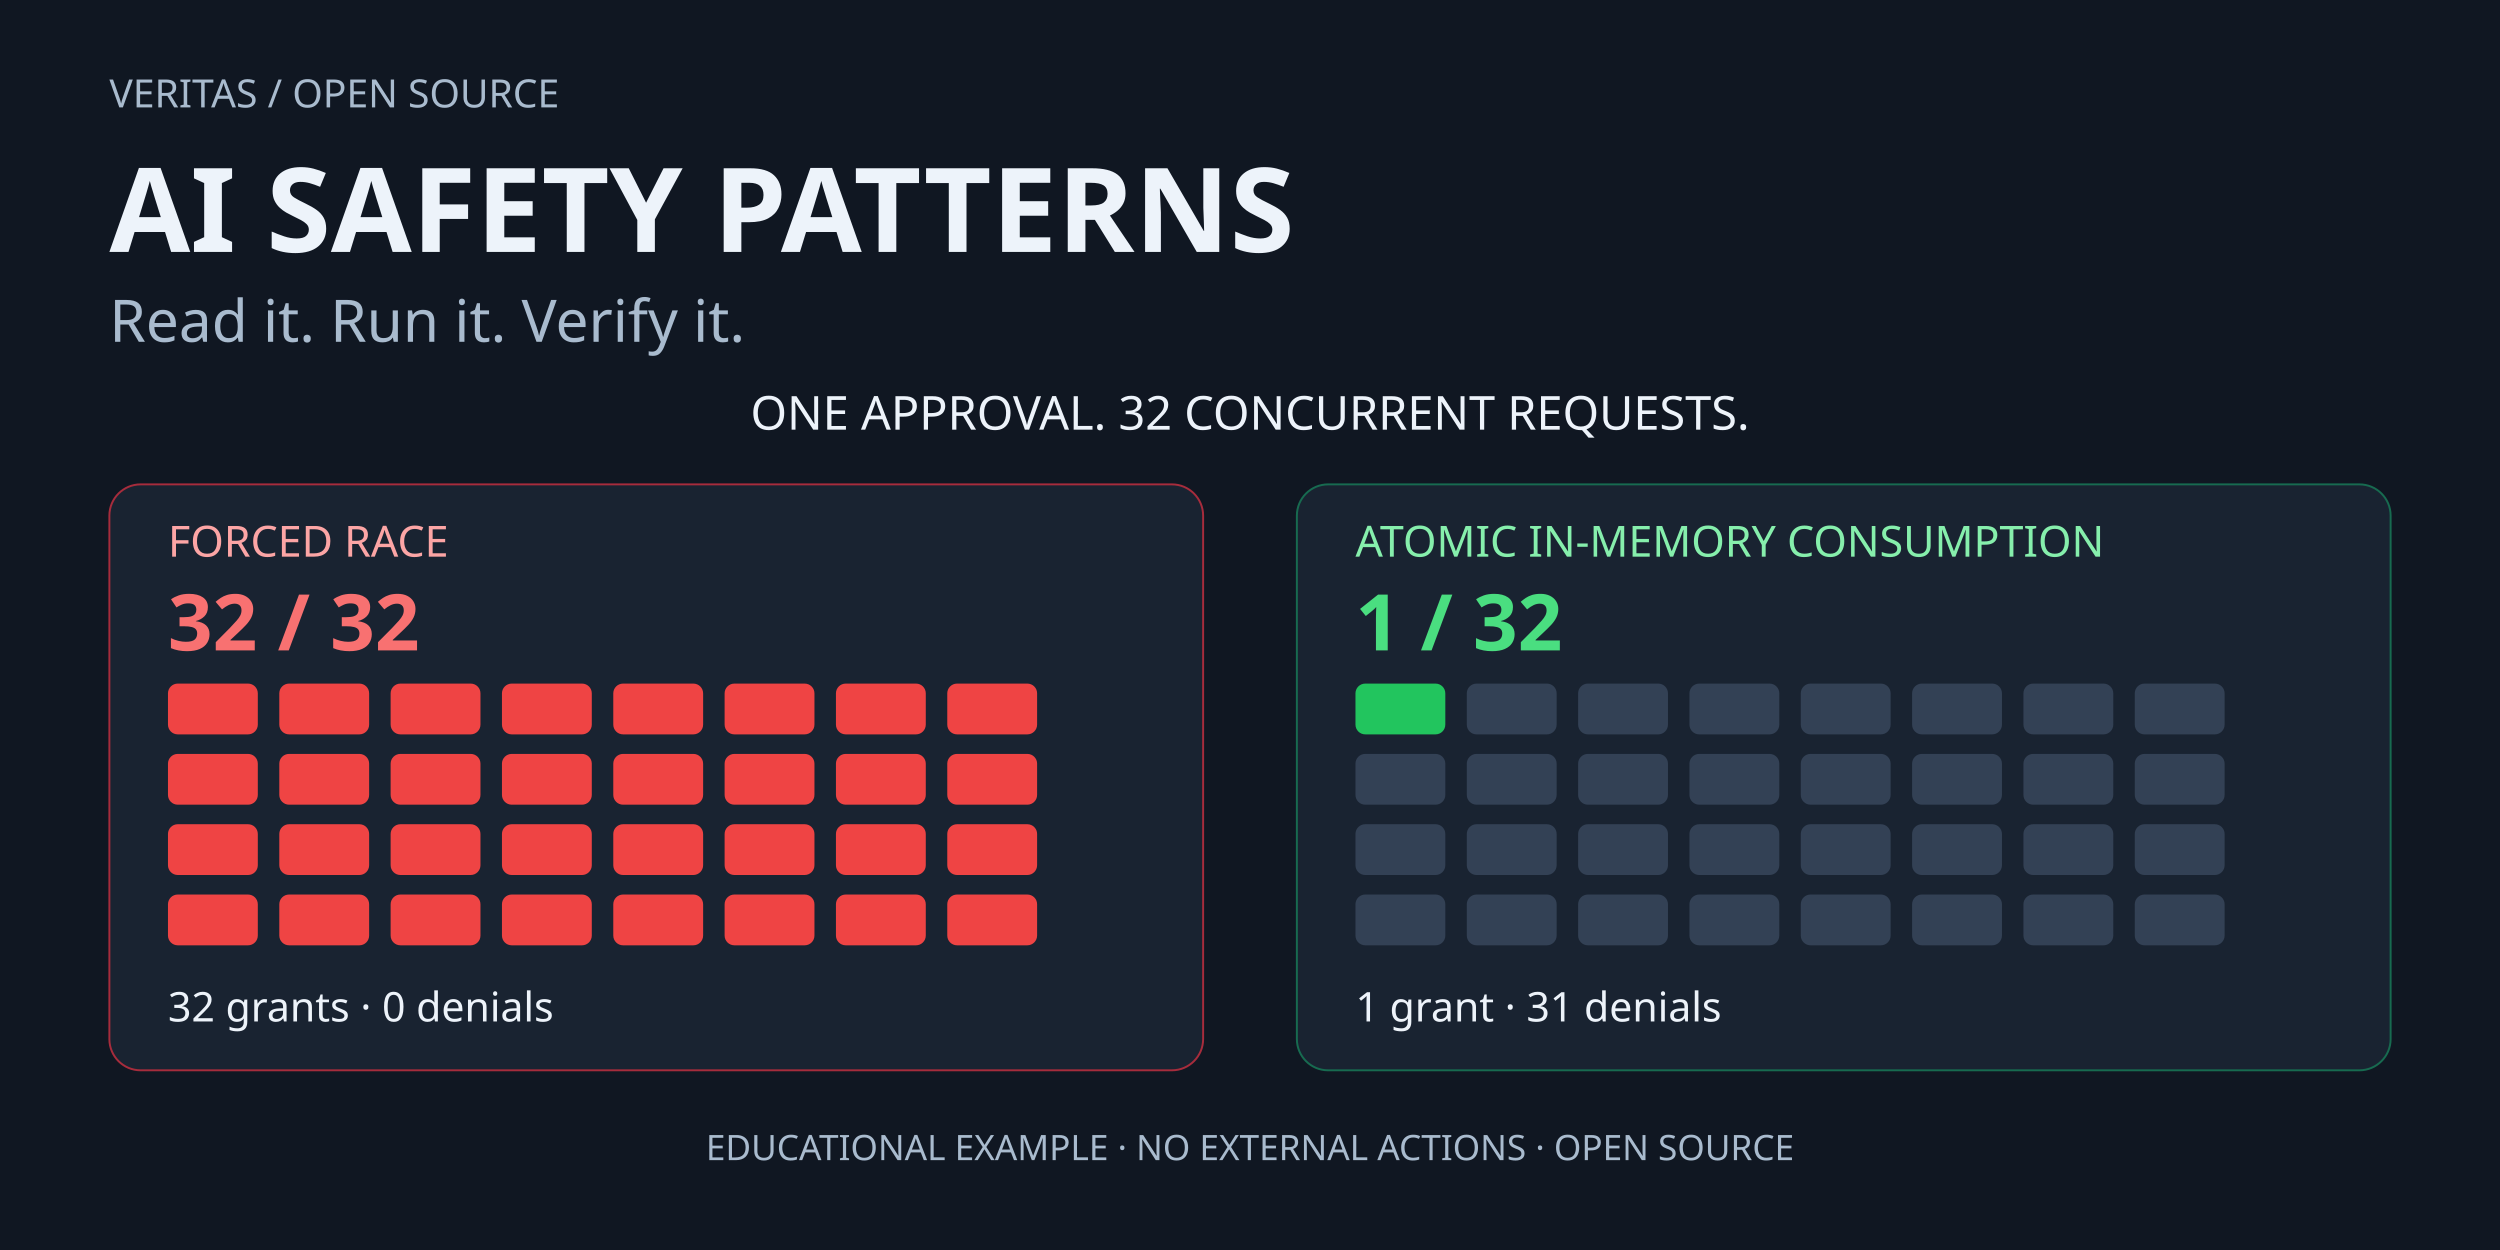
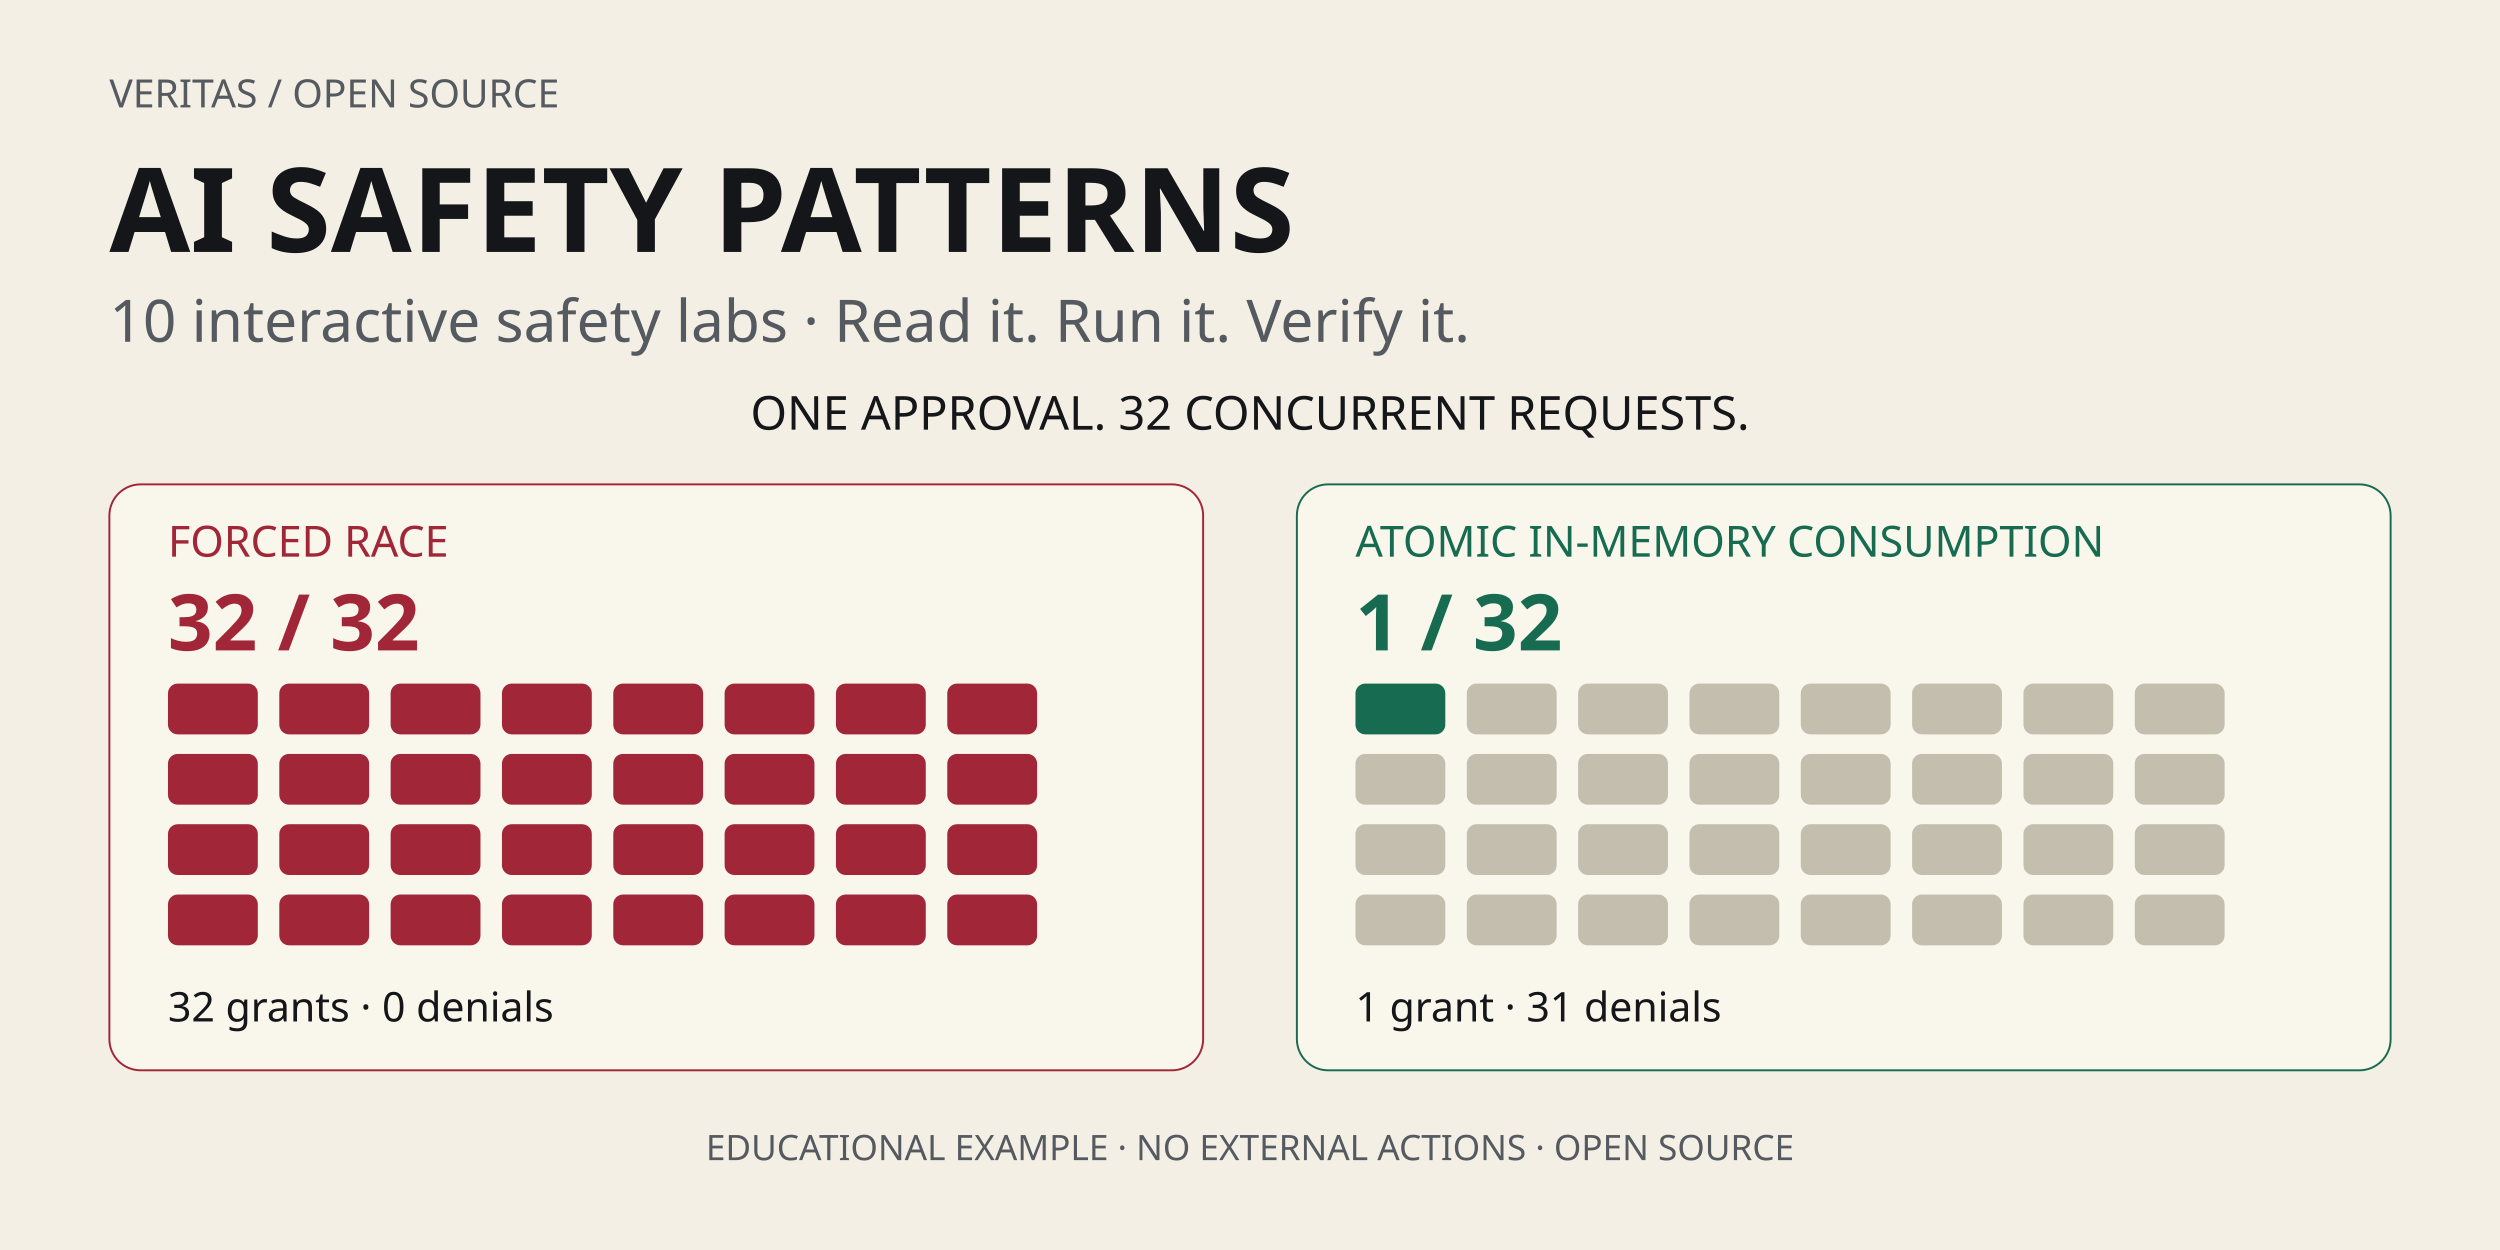
<svg xmlns="http://www.w3.org/2000/svg" width="1280" height="640" viewBox="0 0 1280 640" role="img" aria-labelledby="title desc">
-   <rect width="1280" height="640" fill="#101722" />
-   <g font-family="sans-serif" fill="#edf3fa">
-     <text x="56" y="55" font-size="20" fill="#a9bbce">VERITAS / OPEN SOURCE</text>
+   <rect width="1280" height="640" fill="#f3efe4" />
+   <g font-family="sans-serif" fill="#151619">
+     <text x="56" y="55" font-size="20" fill="#555960">VERITAS / OPEN SOURCE</text>
    <text x="56" y="129" font-size="60" font-weight="bold">AI SAFETY PATTERNS</text>
-     <text x="56" y="175" font-size="30" fill="#a9bbce">Read it. Run it. Verify it.</text>
+     <text x="56" y="175" font-size="30" fill="#555960">10 interactive safety labs · Read it. Run it. Verify it.</text>
    <text x="640" y="220" text-anchor="middle" font-size="24">ONE APPROVAL. 32 CONCURRENT REQUESTS.</text>
-     <rect x="56" y="248" width="560" height="300" rx="16" fill="#192331" stroke="#a72c3c" />
-     <rect x="664" y="248" width="560" height="300" rx="16" fill="#192331" stroke="#176b50" />
-     <text x="86" y="285" font-size="22" fill="#fca5a5">FORCED RACE</text>
-     <text x="694" y="285" font-size="22" fill="#86efac">ATOMIC IN-MEMORY CONSUMPTION</text>
-     <text x="86" y="333" font-size="40" fill="#f87171" font-weight="bold">32 / 32</text>
-     <text x="694" y="333" font-size="40" fill="#4ade80" font-weight="bold">1 / 32</text>
-     <rect x="86" y="350" width="46" height="26" rx="5" fill="#ef4444" />
-     <rect x="143" y="350" width="46" height="26" rx="5" fill="#ef4444" />
-     <rect x="200" y="350" width="46" height="26" rx="5" fill="#ef4444" />
-     <rect x="257" y="350" width="46" height="26" rx="5" fill="#ef4444" />
-     <rect x="314" y="350" width="46" height="26" rx="5" fill="#ef4444" />
-     <rect x="371" y="350" width="46" height="26" rx="5" fill="#ef4444" />
-     <rect x="428" y="350" width="46" height="26" rx="5" fill="#ef4444" />
-     <rect x="485" y="350" width="46" height="26" rx="5" fill="#ef4444" />
-     <rect x="86" y="386" width="46" height="26" rx="5" fill="#ef4444" />
-     <rect x="143" y="386" width="46" height="26" rx="5" fill="#ef4444" />
-     <rect x="200" y="386" width="46" height="26" rx="5" fill="#ef4444" />
-     <rect x="257" y="386" width="46" height="26" rx="5" fill="#ef4444" />
-     <rect x="314" y="386" width="46" height="26" rx="5" fill="#ef4444" />
-     <rect x="371" y="386" width="46" height="26" rx="5" fill="#ef4444" />
-     <rect x="428" y="386" width="46" height="26" rx="5" fill="#ef4444" />
-     <rect x="485" y="386" width="46" height="26" rx="5" fill="#ef4444" />
-     <rect x="86" y="422" width="46" height="26" rx="5" fill="#ef4444" />
-     <rect x="143" y="422" width="46" height="26" rx="5" fill="#ef4444" />
-     <rect x="200" y="422" width="46" height="26" rx="5" fill="#ef4444" />
-     <rect x="257" y="422" width="46" height="26" rx="5" fill="#ef4444" />
-     <rect x="314" y="422" width="46" height="26" rx="5" fill="#ef4444" />
-     <rect x="371" y="422" width="46" height="26" rx="5" fill="#ef4444" />
-     <rect x="428" y="422" width="46" height="26" rx="5" fill="#ef4444" />
-     <rect x="485" y="422" width="46" height="26" rx="5" fill="#ef4444" />
-     <rect x="86" y="458" width="46" height="26" rx="5" fill="#ef4444" />
-     <rect x="143" y="458" width="46" height="26" rx="5" fill="#ef4444" />
-     <rect x="200" y="458" width="46" height="26" rx="5" fill="#ef4444" />
-     <rect x="257" y="458" width="46" height="26" rx="5" fill="#ef4444" />
-     <rect x="314" y="458" width="46" height="26" rx="5" fill="#ef4444" />
-     <rect x="371" y="458" width="46" height="26" rx="5" fill="#ef4444" />
-     <rect x="428" y="458" width="46" height="26" rx="5" fill="#ef4444" />
-     <rect x="485" y="458" width="46" height="26" rx="5" fill="#ef4444" />
-     <rect x="694" y="350" width="46" height="26" rx="5" fill="#22c55e" />
-     <rect x="751" y="350" width="46" height="26" rx="5" fill="#334155" />
-     <rect x="808" y="350" width="46" height="26" rx="5" fill="#334155" />
-     <rect x="865" y="350" width="46" height="26" rx="5" fill="#334155" />
-     <rect x="922" y="350" width="46" height="26" rx="5" fill="#334155" />
-     <rect x="979" y="350" width="46" height="26" rx="5" fill="#334155" />
-     <rect x="1036" y="350" width="46" height="26" rx="5" fill="#334155" />
-     <rect x="1093" y="350" width="46" height="26" rx="5" fill="#334155" />
-     <rect x="694" y="386" width="46" height="26" rx="5" fill="#334155" />
-     <rect x="751" y="386" width="46" height="26" rx="5" fill="#334155" />
-     <rect x="808" y="386" width="46" height="26" rx="5" fill="#334155" />
-     <rect x="865" y="386" width="46" height="26" rx="5" fill="#334155" />
-     <rect x="922" y="386" width="46" height="26" rx="5" fill="#334155" />
-     <rect x="979" y="386" width="46" height="26" rx="5" fill="#334155" />
-     <rect x="1036" y="386" width="46" height="26" rx="5" fill="#334155" />
-     <rect x="1093" y="386" width="46" height="26" rx="5" fill="#334155" />
-     <rect x="694" y="422" width="46" height="26" rx="5" fill="#334155" />
-     <rect x="751" y="422" width="46" height="26" rx="5" fill="#334155" />
-     <rect x="808" y="422" width="46" height="26" rx="5" fill="#334155" />
-     <rect x="865" y="422" width="46" height="26" rx="5" fill="#334155" />
-     <rect x="922" y="422" width="46" height="26" rx="5" fill="#334155" />
-     <rect x="979" y="422" width="46" height="26" rx="5" fill="#334155" />
-     <rect x="1036" y="422" width="46" height="26" rx="5" fill="#334155" />
-     <rect x="1093" y="422" width="46" height="26" rx="5" fill="#334155" />
-     <rect x="694" y="458" width="46" height="26" rx="5" fill="#334155" />
-     <rect x="751" y="458" width="46" height="26" rx="5" fill="#334155" />
-     <rect x="808" y="458" width="46" height="26" rx="5" fill="#334155" />
-     <rect x="865" y="458" width="46" height="26" rx="5" fill="#334155" />
-     <rect x="922" y="458" width="46" height="26" rx="5" fill="#334155" />
-     <rect x="979" y="458" width="46" height="26" rx="5" fill="#334155" />
-     <rect x="1036" y="458" width="46" height="26" rx="5" fill="#334155" />
-     <rect x="1093" y="458" width="46" height="26" rx="5" fill="#334155" />
+     <rect x="56" y="248" width="560" height="300" rx="16" fill="#f9f6ec" stroke="#a12637" />
+     <rect x="664" y="248" width="560" height="300" rx="16" fill="#f9f6ec" stroke="#176b50" />
+     <text x="86" y="285" font-size="22" fill="#a12637">FORCED RACE</text>
+     <text x="694" y="285" font-size="22" fill="#176b50">ATOMIC IN-MEMORY CONSUMPTION</text>
+     <text x="86" y="333" font-size="40" fill="#a12637" font-weight="bold">32 / 32</text>
+     <text x="694" y="333" font-size="40" fill="#176b50" font-weight="bold">1 / 32</text>
+     <rect x="86" y="350" width="46" height="26" rx="5" fill="#a12637" />
+     <rect x="143" y="350" width="46" height="26" rx="5" fill="#a12637" />
+     <rect x="200" y="350" width="46" height="26" rx="5" fill="#a12637" />
+     <rect x="257" y="350" width="46" height="26" rx="5" fill="#a12637" />
+     <rect x="314" y="350" width="46" height="26" rx="5" fill="#a12637" />
+     <rect x="371" y="350" width="46" height="26" rx="5" fill="#a12637" />
+     <rect x="428" y="350" width="46" height="26" rx="5" fill="#a12637" />
+     <rect x="485" y="350" width="46" height="26" rx="5" fill="#a12637" />
+     <rect x="86" y="386" width="46" height="26" rx="5" fill="#a12637" />
+     <rect x="143" y="386" width="46" height="26" rx="5" fill="#a12637" />
+     <rect x="200" y="386" width="46" height="26" rx="5" fill="#a12637" />
+     <rect x="257" y="386" width="46" height="26" rx="5" fill="#a12637" />
+     <rect x="314" y="386" width="46" height="26" rx="5" fill="#a12637" />
+     <rect x="371" y="386" width="46" height="26" rx="5" fill="#a12637" />
+     <rect x="428" y="386" width="46" height="26" rx="5" fill="#a12637" />
+     <rect x="485" y="386" width="46" height="26" rx="5" fill="#a12637" />
+     <rect x="86" y="422" width="46" height="26" rx="5" fill="#a12637" />
+     <rect x="143" y="422" width="46" height="26" rx="5" fill="#a12637" />
+     <rect x="200" y="422" width="46" height="26" rx="5" fill="#a12637" />
+     <rect x="257" y="422" width="46" height="26" rx="5" fill="#a12637" />
+     <rect x="314" y="422" width="46" height="26" rx="5" fill="#a12637" />
+     <rect x="371" y="422" width="46" height="26" rx="5" fill="#a12637" />
+     <rect x="428" y="422" width="46" height="26" rx="5" fill="#a12637" />
+     <rect x="485" y="422" width="46" height="26" rx="5" fill="#a12637" />
+     <rect x="86" y="458" width="46" height="26" rx="5" fill="#a12637" />
+     <rect x="143" y="458" width="46" height="26" rx="5" fill="#a12637" />
+     <rect x="200" y="458" width="46" height="26" rx="5" fill="#a12637" />
+     <rect x="257" y="458" width="46" height="26" rx="5" fill="#a12637" />
+     <rect x="314" y="458" width="46" height="26" rx="5" fill="#a12637" />
+     <rect x="371" y="458" width="46" height="26" rx="5" fill="#a12637" />
+     <rect x="428" y="458" width="46" height="26" rx="5" fill="#a12637" />
+     <rect x="485" y="458" width="46" height="26" rx="5" fill="#a12637" />
+     <rect x="694" y="350" width="46" height="26" rx="5" fill="#176b50" />
+     <rect x="751" y="350" width="46" height="26" rx="5" fill="#c4beaf" />
+     <rect x="808" y="350" width="46" height="26" rx="5" fill="#c4beaf" />
+     <rect x="865" y="350" width="46" height="26" rx="5" fill="#c4beaf" />
+     <rect x="922" y="350" width="46" height="26" rx="5" fill="#c4beaf" />
+     <rect x="979" y="350" width="46" height="26" rx="5" fill="#c4beaf" />
+     <rect x="1036" y="350" width="46" height="26" rx="5" fill="#c4beaf" />
+     <rect x="1093" y="350" width="46" height="26" rx="5" fill="#c4beaf" />
+     <rect x="694" y="386" width="46" height="26" rx="5" fill="#c4beaf" />
+     <rect x="751" y="386" width="46" height="26" rx="5" fill="#c4beaf" />
+     <rect x="808" y="386" width="46" height="26" rx="5" fill="#c4beaf" />
+     <rect x="865" y="386" width="46" height="26" rx="5" fill="#c4beaf" />
+     <rect x="922" y="386" width="46" height="26" rx="5" fill="#c4beaf" />
+     <rect x="979" y="386" width="46" height="26" rx="5" fill="#c4beaf" />
+     <rect x="1036" y="386" width="46" height="26" rx="5" fill="#c4beaf" />
+     <rect x="1093" y="386" width="46" height="26" rx="5" fill="#c4beaf" />
+     <rect x="694" y="422" width="46" height="26" rx="5" fill="#c4beaf" />
+     <rect x="751" y="422" width="46" height="26" rx="5" fill="#c4beaf" />
+     <rect x="808" y="422" width="46" height="26" rx="5" fill="#c4beaf" />
+     <rect x="865" y="422" width="46" height="26" rx="5" fill="#c4beaf" />
+     <rect x="922" y="422" width="46" height="26" rx="5" fill="#c4beaf" />
+     <rect x="979" y="422" width="46" height="26" rx="5" fill="#c4beaf" />
+     <rect x="1036" y="422" width="46" height="26" rx="5" fill="#c4beaf" />
+     <rect x="1093" y="422" width="46" height="26" rx="5" fill="#c4beaf" />
+     <rect x="694" y="458" width="46" height="26" rx="5" fill="#c4beaf" />
+     <rect x="751" y="458" width="46" height="26" rx="5" fill="#c4beaf" />
+     <rect x="808" y="458" width="46" height="26" rx="5" fill="#c4beaf" />
+     <rect x="865" y="458" width="46" height="26" rx="5" fill="#c4beaf" />
+     <rect x="922" y="458" width="46" height="26" rx="5" fill="#c4beaf" />
+     <rect x="979" y="458" width="46" height="26" rx="5" fill="#c4beaf" />
+     <rect x="1036" y="458" width="46" height="26" rx="5" fill="#c4beaf" />
+     <rect x="1093" y="458" width="46" height="26" rx="5" fill="#c4beaf" />
    <text x="86" y="523" font-size="21">32 grants · 0 denials</text>
    <text x="694" y="523" font-size="21">1 grant · 31 denials</text>
-     <text x="640" y="594" font-size="18" text-anchor="middle" fill="#a9bbce">EDUCATIONAL EXAMPLE · NO EXTERNAL ACTIONS · OPEN SOURCE</text>
+     <text x="640" y="594" font-size="18" text-anchor="middle" fill="#555960">EDUCATIONAL EXAMPLE · NO EXTERNAL ACTIONS · OPEN SOURCE</text>
  </g>
</svg>
